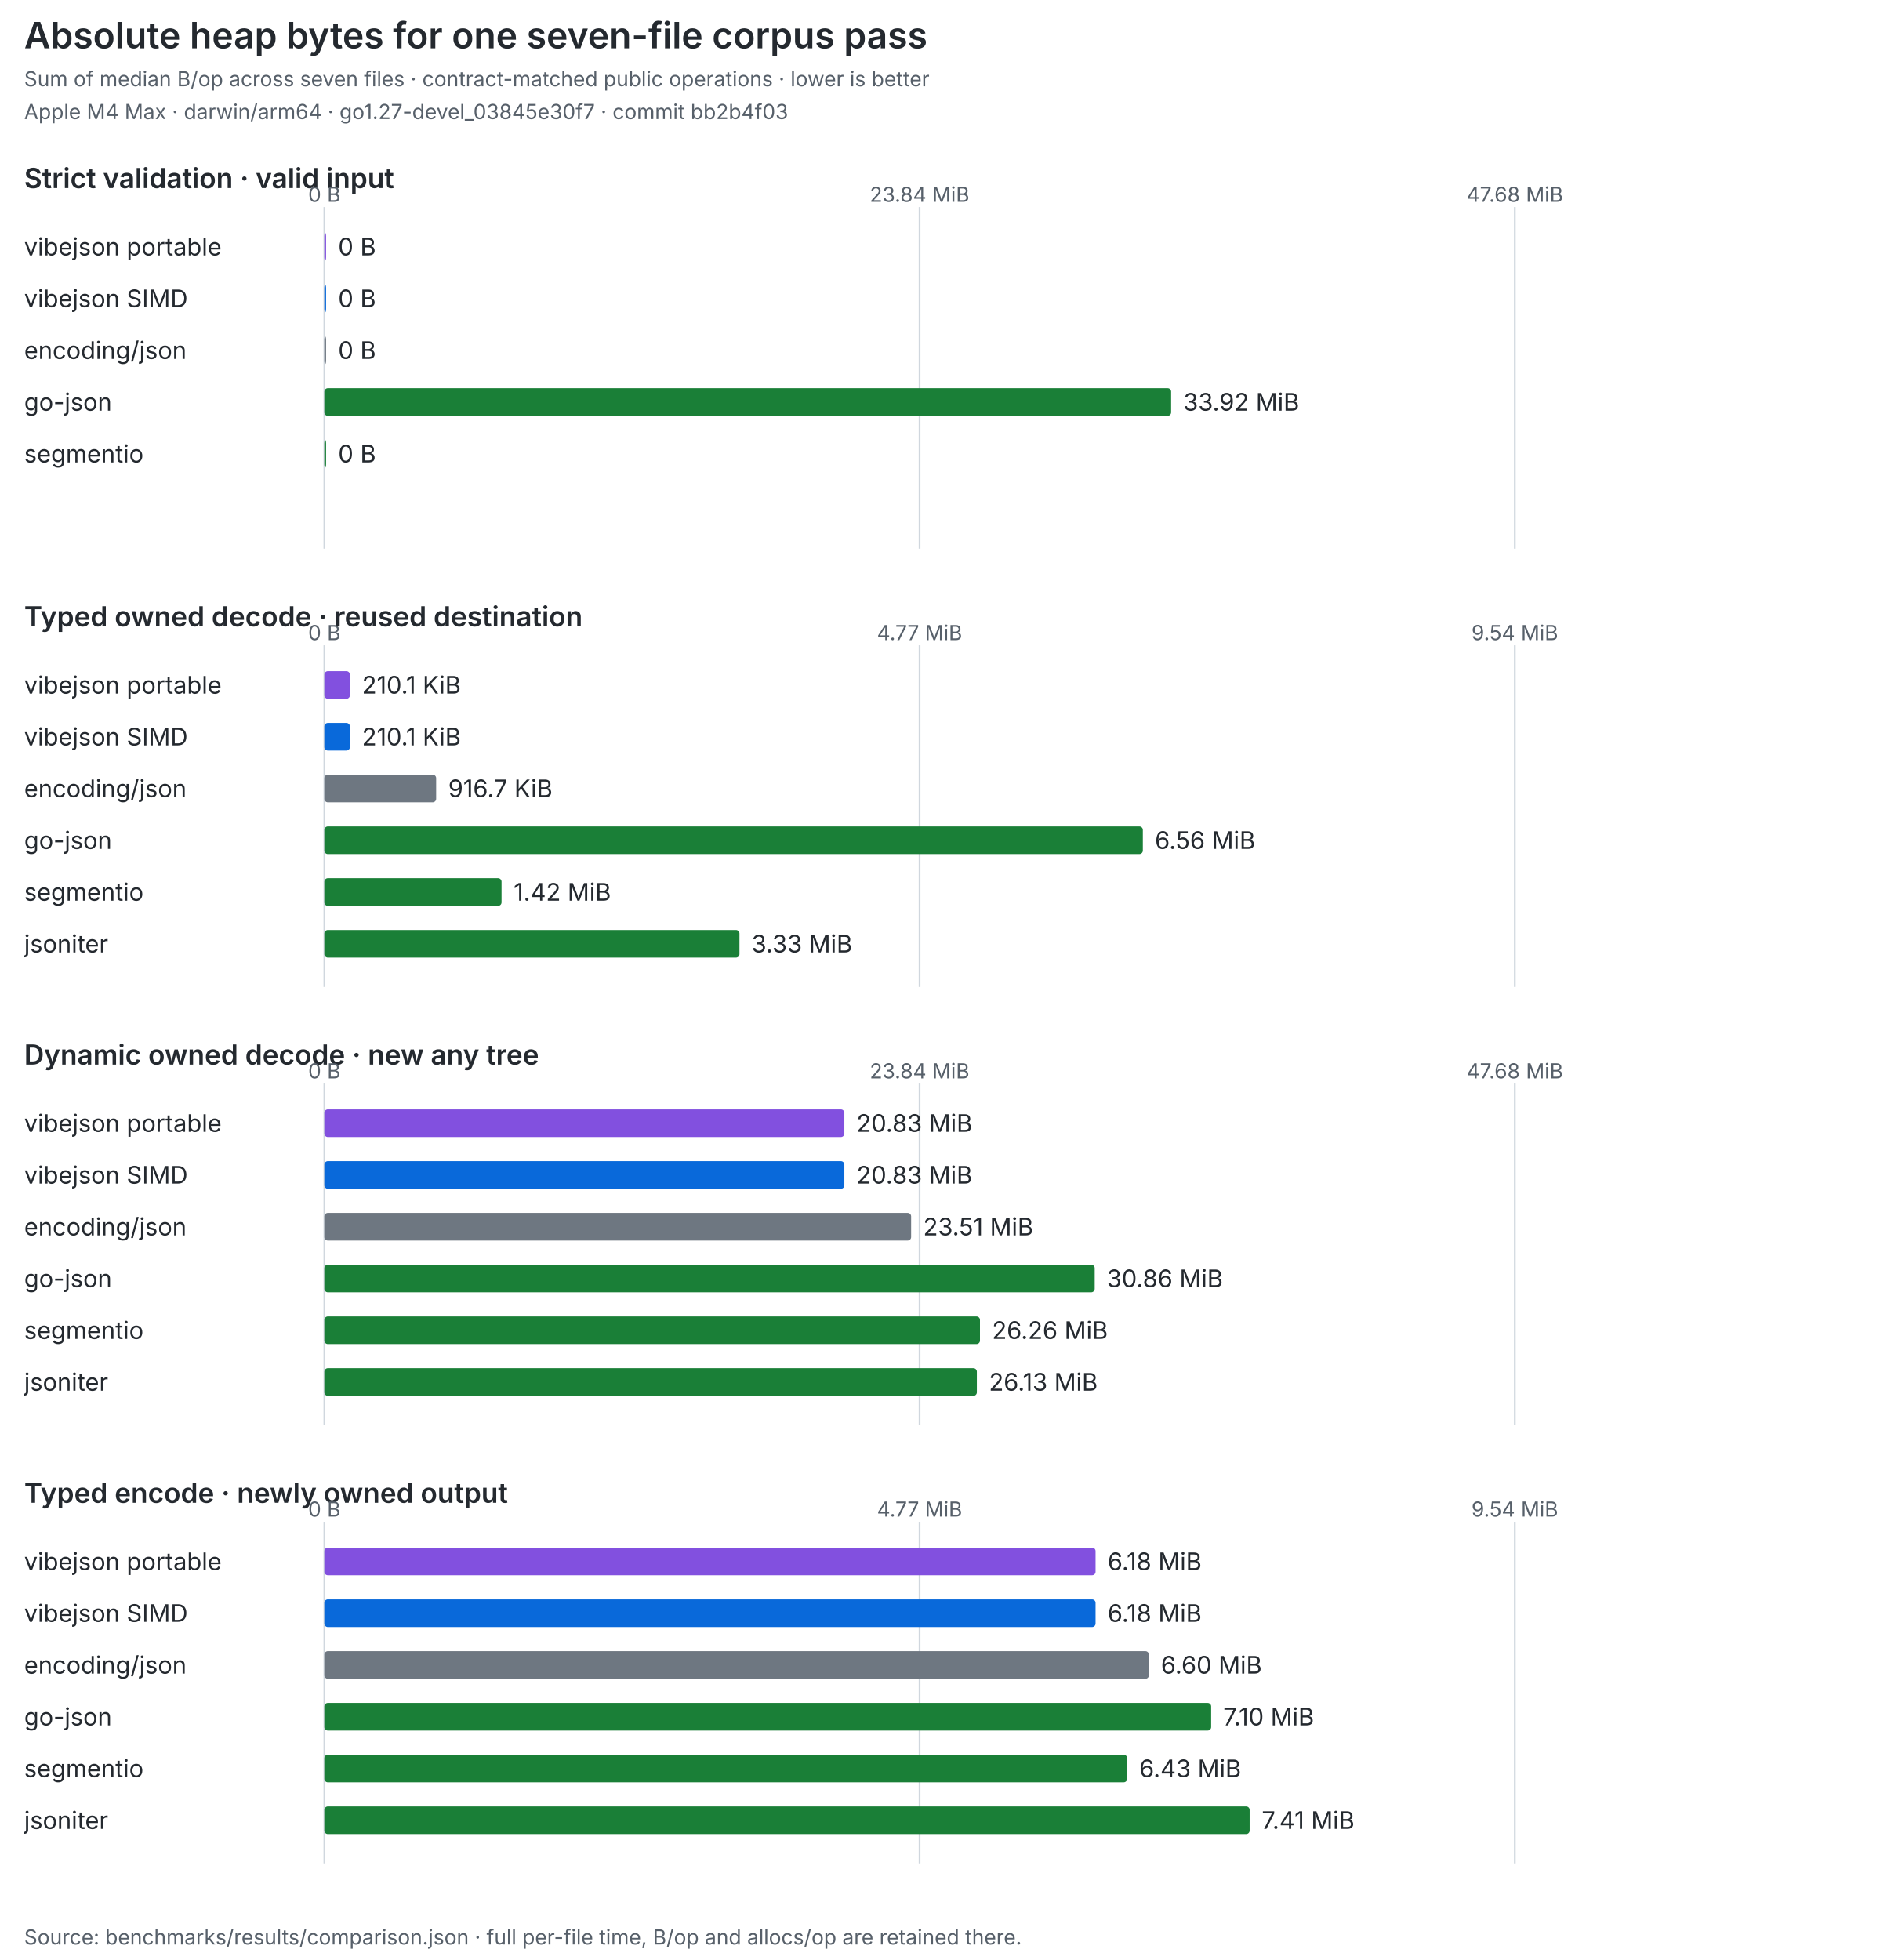
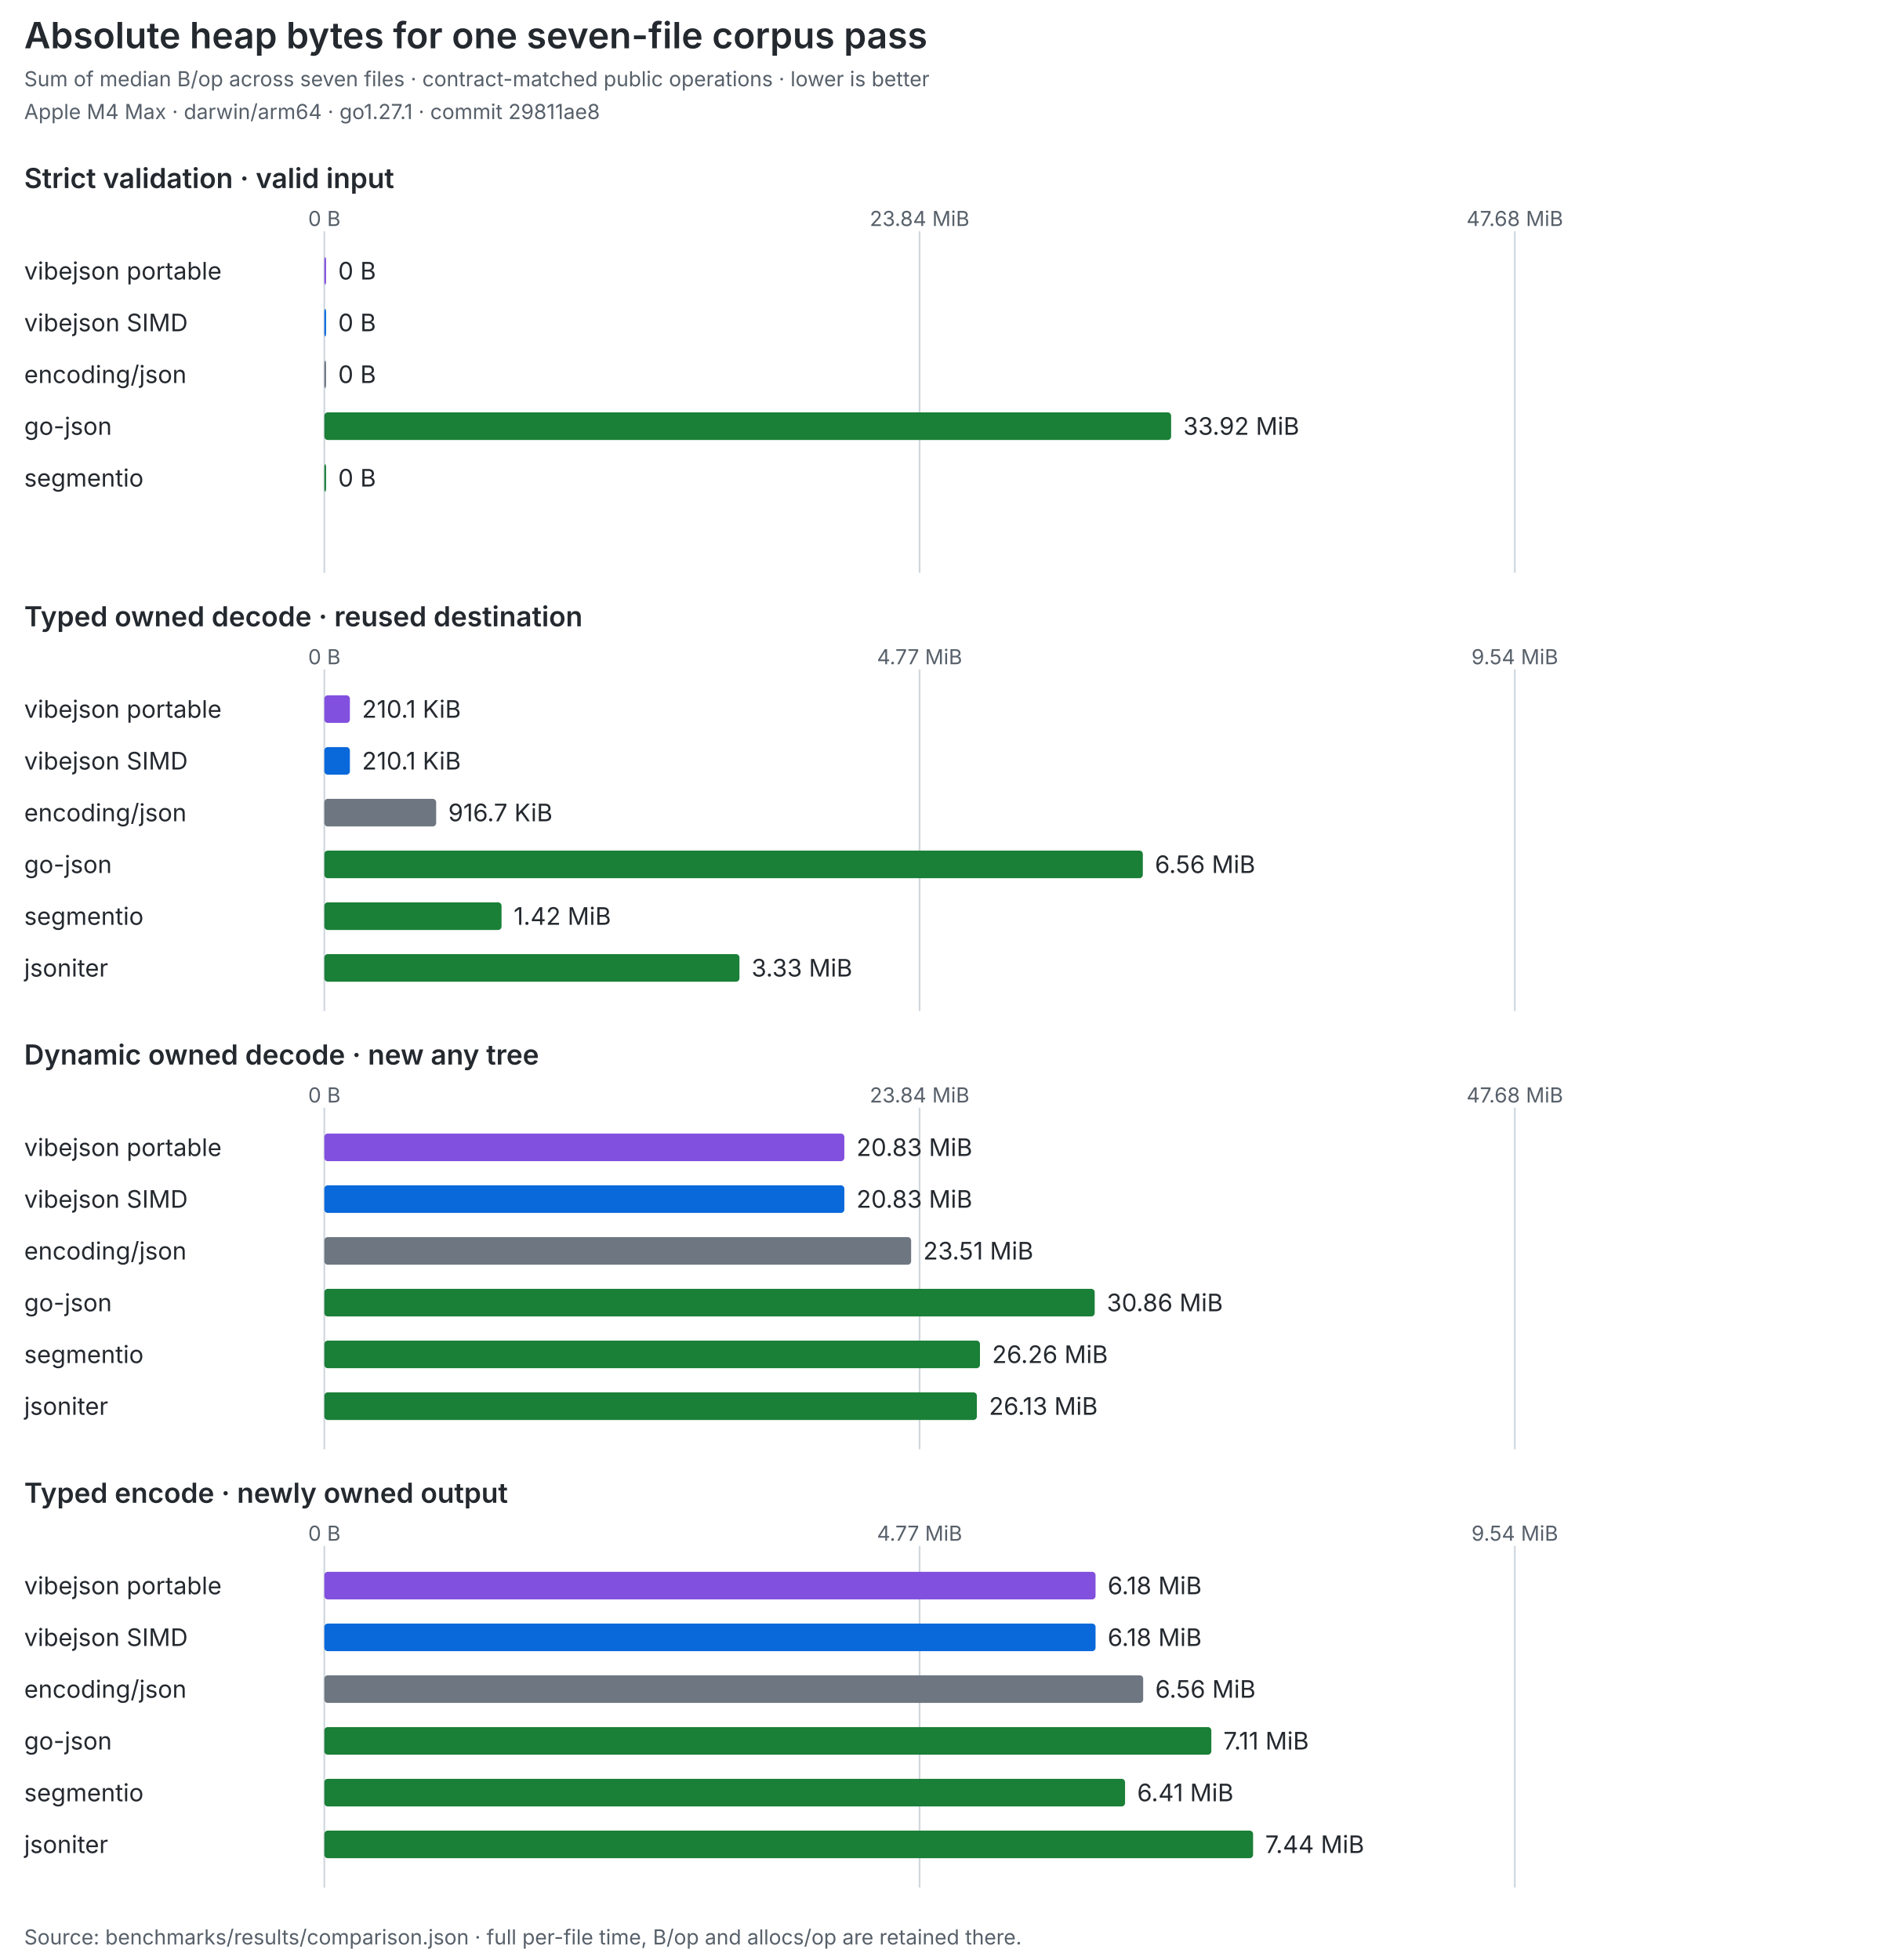
<svg xmlns="http://www.w3.org/2000/svg" width="1100" height="1136" viewBox="0 0 1100 1136" role="img" aria-labelledby="title desc">
  <style>
text{fill:#24292f;font:14px -apple-system,BlinkMacSystemFont,"Segoe UI",sans-serif}.heading{font-size:21px;font-weight:600}.panel{font-size:16px;font-weight:600}.note{font-size:12px;fill:#57606a}.grid{stroke:#d0d7de;stroke-width:1}.portable{fill:#8250df}.simd{fill:#0969da}.reference{fill:#6e7781}.peer{fill:#1a7f37}@media(prefers-color-scheme:dark){text{fill:#f0f6fc}.note{fill:#8c959f}.grid{stroke:#30363d}.portable{fill:#bc8cff}.simd{fill:#58a6ff}.reference{fill:#8c959f}.peer{fill:#3fb950}}</style>
  <text class="heading" x="14" y="28">Absolute heap bytes for one seven-file corpus pass</text>
  <text class="note" x="14" y="50">Sum of median B/op across seven files · contract-matched public operations · lower is better</text>
-   <text class="note" x="14" y="69">Apple M4 Max · darwin/arm64 · go1.27-devel_03845e30f7 · commit bb2b4f03</text>
+   <text class="note" x="14" y="69">Apple M4 Max · darwin/arm64 · go1.27.1 · commit 29811ae8</text>
  <text class="panel" x="14" y="109.0">Strict validation · valid input</text>
-   <line class="grid" x1="188.0" y1="120.0" x2="188.0" y2="318.0" />
-   <text class="note" x="188.0" y="117.0" text-anchor="middle">0 B</text>
-   <line class="grid" x1="533.0" y1="120.0" x2="533.0" y2="318.0" />
-   <text class="note" x="533.0" y="117.0" text-anchor="middle">23.84 MiB</text>
-   <line class="grid" x1="878.0" y1="120.0" x2="878.0" y2="318.0" />
-   <text class="note" x="878.0" y="117.0" text-anchor="middle">47.68 MiB</text>
-   <text x="14" y="148.0">vibejson portable</text>
-   <rect class="portable" x="188.0" y="135.0" width="1.0" height="16" rx="2" />
-   <text x="196.0" y="148.0">0 B</text>
-   <text x="14" y="178.0">vibejson SIMD</text>
-   <rect class="simd" x="188.0" y="165.0" width="1.0" height="16" rx="2" />
-   <text x="196.0" y="178.0">0 B</text>
-   <text x="14" y="208.0">encoding/json</text>
-   <rect class="reference" x="188.0" y="195.0" width="1.0" height="16" rx="2" />
-   <text x="196.0" y="208.0">0 B</text>
-   <text x="14" y="238.0">go-json</text>
-   <rect class="peer" x="188.0" y="225.0" width="490.8" height="16" rx="2" />
-   <text x="685.8" y="238.0">33.92 MiB</text>
-   <text x="14" y="268.0">segmentio</text>
-   <rect class="peer" x="188.0" y="255.0" width="1.0" height="16" rx="2" />
-   <text x="196.0" y="268.0">0 B</text>
+   <line class="grid" x1="188.0" y1="134.0" x2="188.0" y2="332.0" />
+   <text class="note" x="188.0" y="131.0" text-anchor="middle">0 B</text>
+   <line class="grid" x1="533.0" y1="134.0" x2="533.0" y2="332.0" />
+   <text class="note" x="533.0" y="131.0" text-anchor="middle">23.84 MiB</text>
+   <line class="grid" x1="878.0" y1="134.0" x2="878.0" y2="332.0" />
+   <text class="note" x="878.0" y="131.0" text-anchor="middle">47.68 MiB</text>
+   <text x="14" y="162.0">vibejson portable</text>
+   <rect class="portable" x="188.0" y="149.0" width="1.0" height="16" rx="2" />
+   <text x="196.0" y="162.0">0 B</text>
+   <text x="14" y="192.0">vibejson SIMD</text>
+   <rect class="simd" x="188.0" y="179.0" width="1.0" height="16" rx="2" />
+   <text x="196.0" y="192.0">0 B</text>
+   <text x="14" y="222.0">encoding/json</text>
+   <rect class="reference" x="188.0" y="209.0" width="1.0" height="16" rx="2" />
+   <text x="196.0" y="222.0">0 B</text>
+   <text x="14" y="252.0">go-json</text>
+   <rect class="peer" x="188.0" y="239.0" width="490.8" height="16" rx="2" />
+   <text x="685.8" y="252.0">33.92 MiB</text>
+   <text x="14" y="282.0">segmentio</text>
+   <rect class="peer" x="188.0" y="269.0" width="1.0" height="16" rx="2" />
+   <text x="196.0" y="282.0">0 B</text>
  <text class="panel" x="14" y="363.0">Typed owned decode · reused destination</text>
-   <line class="grid" x1="188.0" y1="374.0" x2="188.0" y2="572.0" />
-   <text class="note" x="188.0" y="371.0" text-anchor="middle">0 B</text>
-   <line class="grid" x1="533.0" y1="374.0" x2="533.0" y2="572.0" />
-   <text class="note" x="533.0" y="371.0" text-anchor="middle">4.77 MiB</text>
-   <line class="grid" x1="878.0" y1="374.0" x2="878.0" y2="572.0" />
-   <text class="note" x="878.0" y="371.0" text-anchor="middle">9.54 MiB</text>
-   <text x="14" y="402.0">vibejson portable</text>
-   <rect class="portable" x="188.0" y="389.0" width="14.8" height="16" rx="2" />
-   <text x="209.8" y="402.0">210.1 KiB</text>
-   <text x="14" y="432.0">vibejson SIMD</text>
-   <rect class="simd" x="188.0" y="419.0" width="14.8" height="16" rx="2" />
-   <text x="209.8" y="432.0">210.1 KiB</text>
-   <text x="14" y="462.0">encoding/json</text>
-   <rect class="reference" x="188.0" y="449.0" width="64.8" height="16" rx="2" />
-   <text x="259.8" y="462.0">916.7 KiB</text>
-   <text x="14" y="492.0">go-json</text>
-   <rect class="peer" x="188.0" y="479.0" width="474.4" height="16" rx="2" />
-   <text x="669.4" y="492.0">6.56 MiB</text>
-   <text x="14" y="522.0">segmentio</text>
-   <rect class="peer" x="188.0" y="509.0" width="102.7" height="16" rx="2" />
-   <text x="297.7" y="522.0">1.42 MiB</text>
-   <text x="14" y="552.0">jsoniter</text>
-   <rect class="peer" x="188.0" y="539.0" width="240.6" height="16" rx="2" />
-   <text x="435.6" y="552.0">3.33 MiB</text>
+   <line class="grid" x1="188.0" y1="388.0" x2="188.0" y2="586.0" />
+   <text class="note" x="188.0" y="385.0" text-anchor="middle">0 B</text>
+   <line class="grid" x1="533.0" y1="388.0" x2="533.0" y2="586.0" />
+   <text class="note" x="533.0" y="385.0" text-anchor="middle">4.77 MiB</text>
+   <line class="grid" x1="878.0" y1="388.0" x2="878.0" y2="586.0" />
+   <text class="note" x="878.0" y="385.0" text-anchor="middle">9.54 MiB</text>
+   <text x="14" y="416.0">vibejson portable</text>
+   <rect class="portable" x="188.0" y="403.0" width="14.8" height="16" rx="2" />
+   <text x="209.8" y="416.0">210.1 KiB</text>
+   <text x="14" y="446.0">vibejson SIMD</text>
+   <rect class="simd" x="188.0" y="433.0" width="14.8" height="16" rx="2" />
+   <text x="209.8" y="446.0">210.1 KiB</text>
+   <text x="14" y="476.0">encoding/json</text>
+   <rect class="reference" x="188.0" y="463.0" width="64.8" height="16" rx="2" />
+   <text x="259.8" y="476.0">916.7 KiB</text>
+   <text x="14" y="506.0">go-json</text>
+   <rect class="peer" x="188.0" y="493.0" width="474.4" height="16" rx="2" />
+   <text x="669.4" y="506.0">6.56 MiB</text>
+   <text x="14" y="536.0">segmentio</text>
+   <rect class="peer" x="188.0" y="523.0" width="102.7" height="16" rx="2" />
+   <text x="297.7" y="536.0">1.42 MiB</text>
+   <text x="14" y="566.0">jsoniter</text>
+   <rect class="peer" x="188.0" y="553.0" width="240.6" height="16" rx="2" />
+   <text x="435.6" y="566.0">3.33 MiB</text>
  <text class="panel" x="14" y="617.0">Dynamic owned decode · new any tree</text>
-   <line class="grid" x1="188.0" y1="628.0" x2="188.0" y2="826.0" />
-   <text class="note" x="188.0" y="625.0" text-anchor="middle">0 B</text>
-   <line class="grid" x1="533.0" y1="628.0" x2="533.0" y2="826.0" />
-   <text class="note" x="533.0" y="625.0" text-anchor="middle">23.84 MiB</text>
-   <line class="grid" x1="878.0" y1="628.0" x2="878.0" y2="826.0" />
-   <text class="note" x="878.0" y="625.0" text-anchor="middle">47.68 MiB</text>
-   <text x="14" y="656.0">vibejson portable</text>
-   <rect class="portable" x="188.0" y="643.0" width="301.4" height="16" rx="2" />
-   <text x="496.4" y="656.0">20.83 MiB</text>
-   <text x="14" y="686.0">vibejson SIMD</text>
-   <rect class="simd" x="188.0" y="673.0" width="301.4" height="16" rx="2" />
-   <text x="496.4" y="686.0">20.83 MiB</text>
-   <text x="14" y="716.0">encoding/json</text>
-   <rect class="reference" x="188.0" y="703.0" width="340.1" height="16" rx="2" />
-   <text x="535.1" y="716.0">23.51 MiB</text>
-   <text x="14" y="746.0">go-json</text>
-   <rect class="peer" x="188.0" y="733.0" width="446.5" height="16" rx="2" />
-   <text x="641.5" y="746.0">30.86 MiB</text>
-   <text x="14" y="776.0">segmentio</text>
-   <rect class="peer" x="188.0" y="763.0" width="380.0" height="16" rx="2" />
-   <text x="575.0" y="776.0">26.26 MiB</text>
-   <text x="14" y="806.0">jsoniter</text>
-   <rect class="peer" x="188.0" y="793.0" width="378.2" height="16" rx="2" />
-   <text x="573.2" y="806.0">26.13 MiB</text>
+   <line class="grid" x1="188.0" y1="642.0" x2="188.0" y2="840.0" />
+   <text class="note" x="188.0" y="639.0" text-anchor="middle">0 B</text>
+   <line class="grid" x1="533.0" y1="642.0" x2="533.0" y2="840.0" />
+   <text class="note" x="533.0" y="639.0" text-anchor="middle">23.84 MiB</text>
+   <line class="grid" x1="878.0" y1="642.0" x2="878.0" y2="840.0" />
+   <text class="note" x="878.0" y="639.0" text-anchor="middle">47.68 MiB</text>
+   <text x="14" y="670.0">vibejson portable</text>
+   <rect class="portable" x="188.0" y="657.0" width="301.4" height="16" rx="2" />
+   <text x="496.4" y="670.0">20.83 MiB</text>
+   <text x="14" y="700.0">vibejson SIMD</text>
+   <rect class="simd" x="188.0" y="687.0" width="301.4" height="16" rx="2" />
+   <text x="496.4" y="700.0">20.83 MiB</text>
+   <text x="14" y="730.0">encoding/json</text>
+   <rect class="reference" x="188.0" y="717.0" width="340.1" height="16" rx="2" />
+   <text x="535.1" y="730.0">23.51 MiB</text>
+   <text x="14" y="760.0">go-json</text>
+   <rect class="peer" x="188.0" y="747.0" width="446.5" height="16" rx="2" />
+   <text x="641.5" y="760.0">30.86 MiB</text>
+   <text x="14" y="790.0">segmentio</text>
+   <rect class="peer" x="188.0" y="777.0" width="380.0" height="16" rx="2" />
+   <text x="575.0" y="790.0">26.26 MiB</text>
+   <text x="14" y="820.0">jsoniter</text>
+   <rect class="peer" x="188.0" y="807.0" width="378.2" height="16" rx="2" />
+   <text x="573.2" y="820.0">26.13 MiB</text>
  <text class="panel" x="14" y="871.0">Typed encode · newly owned output</text>
-   <line class="grid" x1="188.0" y1="882.0" x2="188.0" y2="1080.0" />
-   <text class="note" x="188.0" y="879.0" text-anchor="middle">0 B</text>
-   <line class="grid" x1="533.0" y1="882.0" x2="533.0" y2="1080.0" />
-   <text class="note" x="533.0" y="879.0" text-anchor="middle">4.77 MiB</text>
-   <line class="grid" x1="878.0" y1="882.0" x2="878.0" y2="1080.0" />
-   <text class="note" x="878.0" y="879.0" text-anchor="middle">9.54 MiB</text>
-   <text x="14" y="910.0">vibejson portable</text>
-   <rect class="portable" x="188.0" y="897.0" width="447.0" height="16" rx="2" />
-   <text x="642.0" y="910.0">6.18 MiB</text>
-   <text x="14" y="940.0">vibejson SIMD</text>
-   <rect class="simd" x="188.0" y="927.0" width="447.0" height="16" rx="2" />
-   <text x="642.0" y="940.0">6.18 MiB</text>
-   <text x="14" y="970.0">encoding/json</text>
-   <rect class="reference" x="188.0" y="957.0" width="477.9" height="16" rx="2" />
-   <text x="672.9" y="970.0">6.60 MiB</text>
-   <text x="14" y="1000.0">go-json</text>
-   <rect class="peer" x="188.0" y="987.0" width="514.0" height="16" rx="2" />
-   <text x="709.0" y="1000.0">7.10 MiB</text>
-   <text x="14" y="1030.0">segmentio</text>
-   <rect class="peer" x="188.0" y="1017.0" width="465.3" height="16" rx="2" />
-   <text x="660.3" y="1030.0">6.43 MiB</text>
-   <text x="14" y="1060.0">jsoniter</text>
-   <rect class="peer" x="188.0" y="1047.0" width="536.3" height="16" rx="2" />
-   <text x="731.3" y="1060.0">7.41 MiB</text>
+   <line class="grid" x1="188.0" y1="896.0" x2="188.0" y2="1094.0" />
+   <text class="note" x="188.0" y="893.0" text-anchor="middle">0 B</text>
+   <line class="grid" x1="533.0" y1="896.0" x2="533.0" y2="1094.0" />
+   <text class="note" x="533.0" y="893.0" text-anchor="middle">4.77 MiB</text>
+   <line class="grid" x1="878.0" y1="896.0" x2="878.0" y2="1094.0" />
+   <text class="note" x="878.0" y="893.0" text-anchor="middle">9.54 MiB</text>
+   <text x="14" y="924.0">vibejson portable</text>
+   <rect class="portable" x="188.0" y="911.0" width="447.0" height="16" rx="2" />
+   <text x="642.0" y="924.0">6.18 MiB</text>
+   <text x="14" y="954.0">vibejson SIMD</text>
+   <rect class="simd" x="188.0" y="941.0" width="447.0" height="16" rx="2" />
+   <text x="642.0" y="954.0">6.18 MiB</text>
+   <text x="14" y="984.0">encoding/json</text>
+   <rect class="reference" x="188.0" y="971.0" width="474.6" height="16" rx="2" />
+   <text x="669.6" y="984.0">6.56 MiB</text>
+   <text x="14" y="1014.0">go-json</text>
+   <rect class="peer" x="188.0" y="1001.0" width="514.1" height="16" rx="2" />
+   <text x="709.1" y="1014.0">7.11 MiB</text>
+   <text x="14" y="1044.0">segmentio</text>
+   <rect class="peer" x="188.0" y="1031.0" width="464.1" height="16" rx="2" />
+   <text x="659.1" y="1044.0">6.41 MiB</text>
+   <text x="14" y="1074.0">jsoniter</text>
+   <rect class="peer" x="188.0" y="1061.0" width="538.3" height="16" rx="2" />
+   <text x="733.3" y="1074.0">7.44 MiB</text>
  <text class="note" x="14" y="1127">Source: benchmarks/results/comparison.json · full per-file time, B/op and allocs/op are retained there.</text>
</svg>
